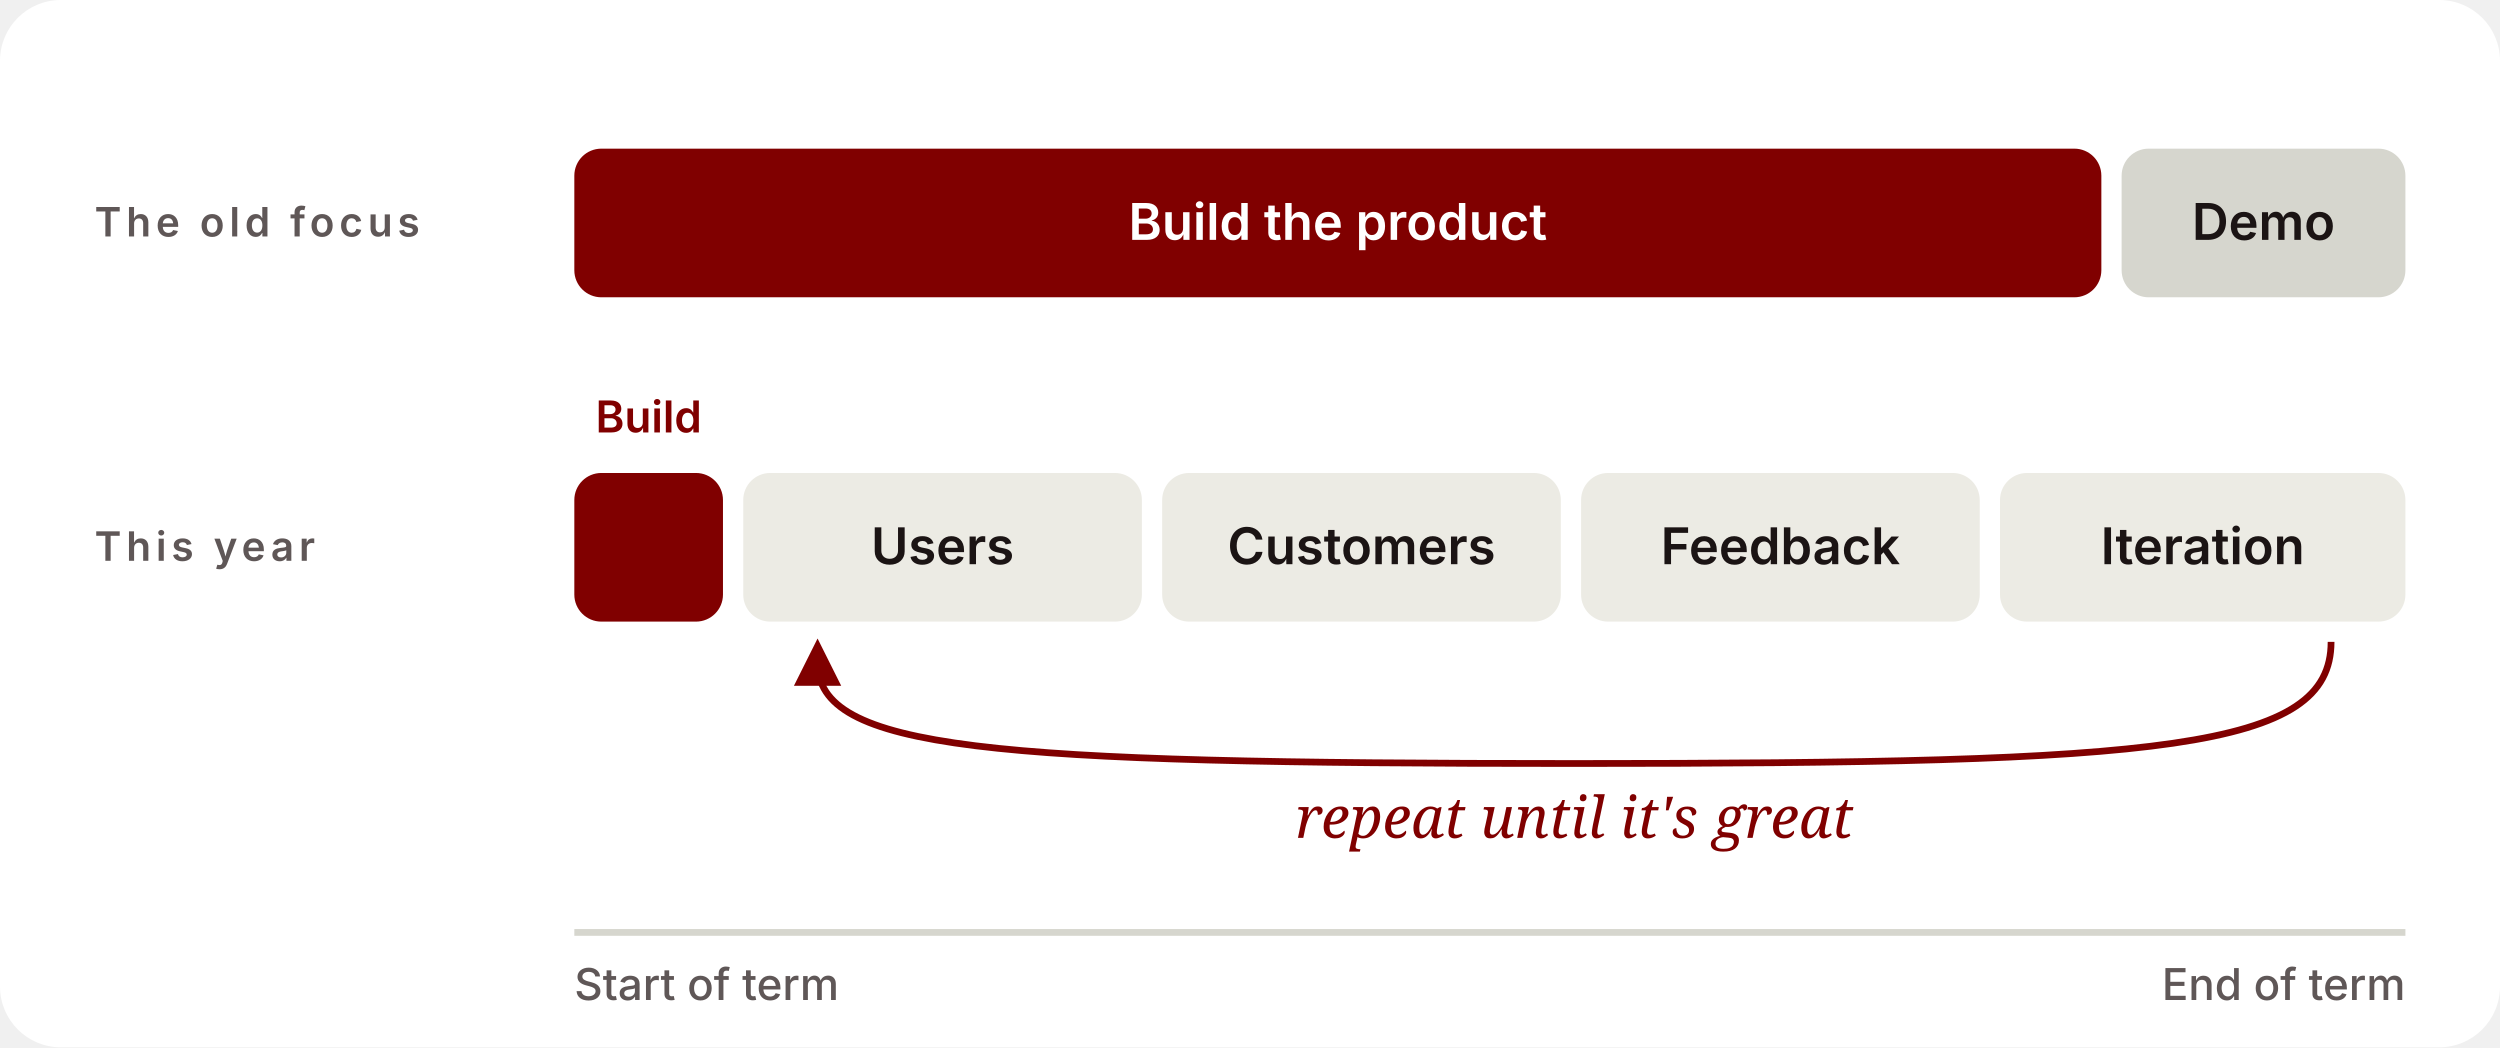
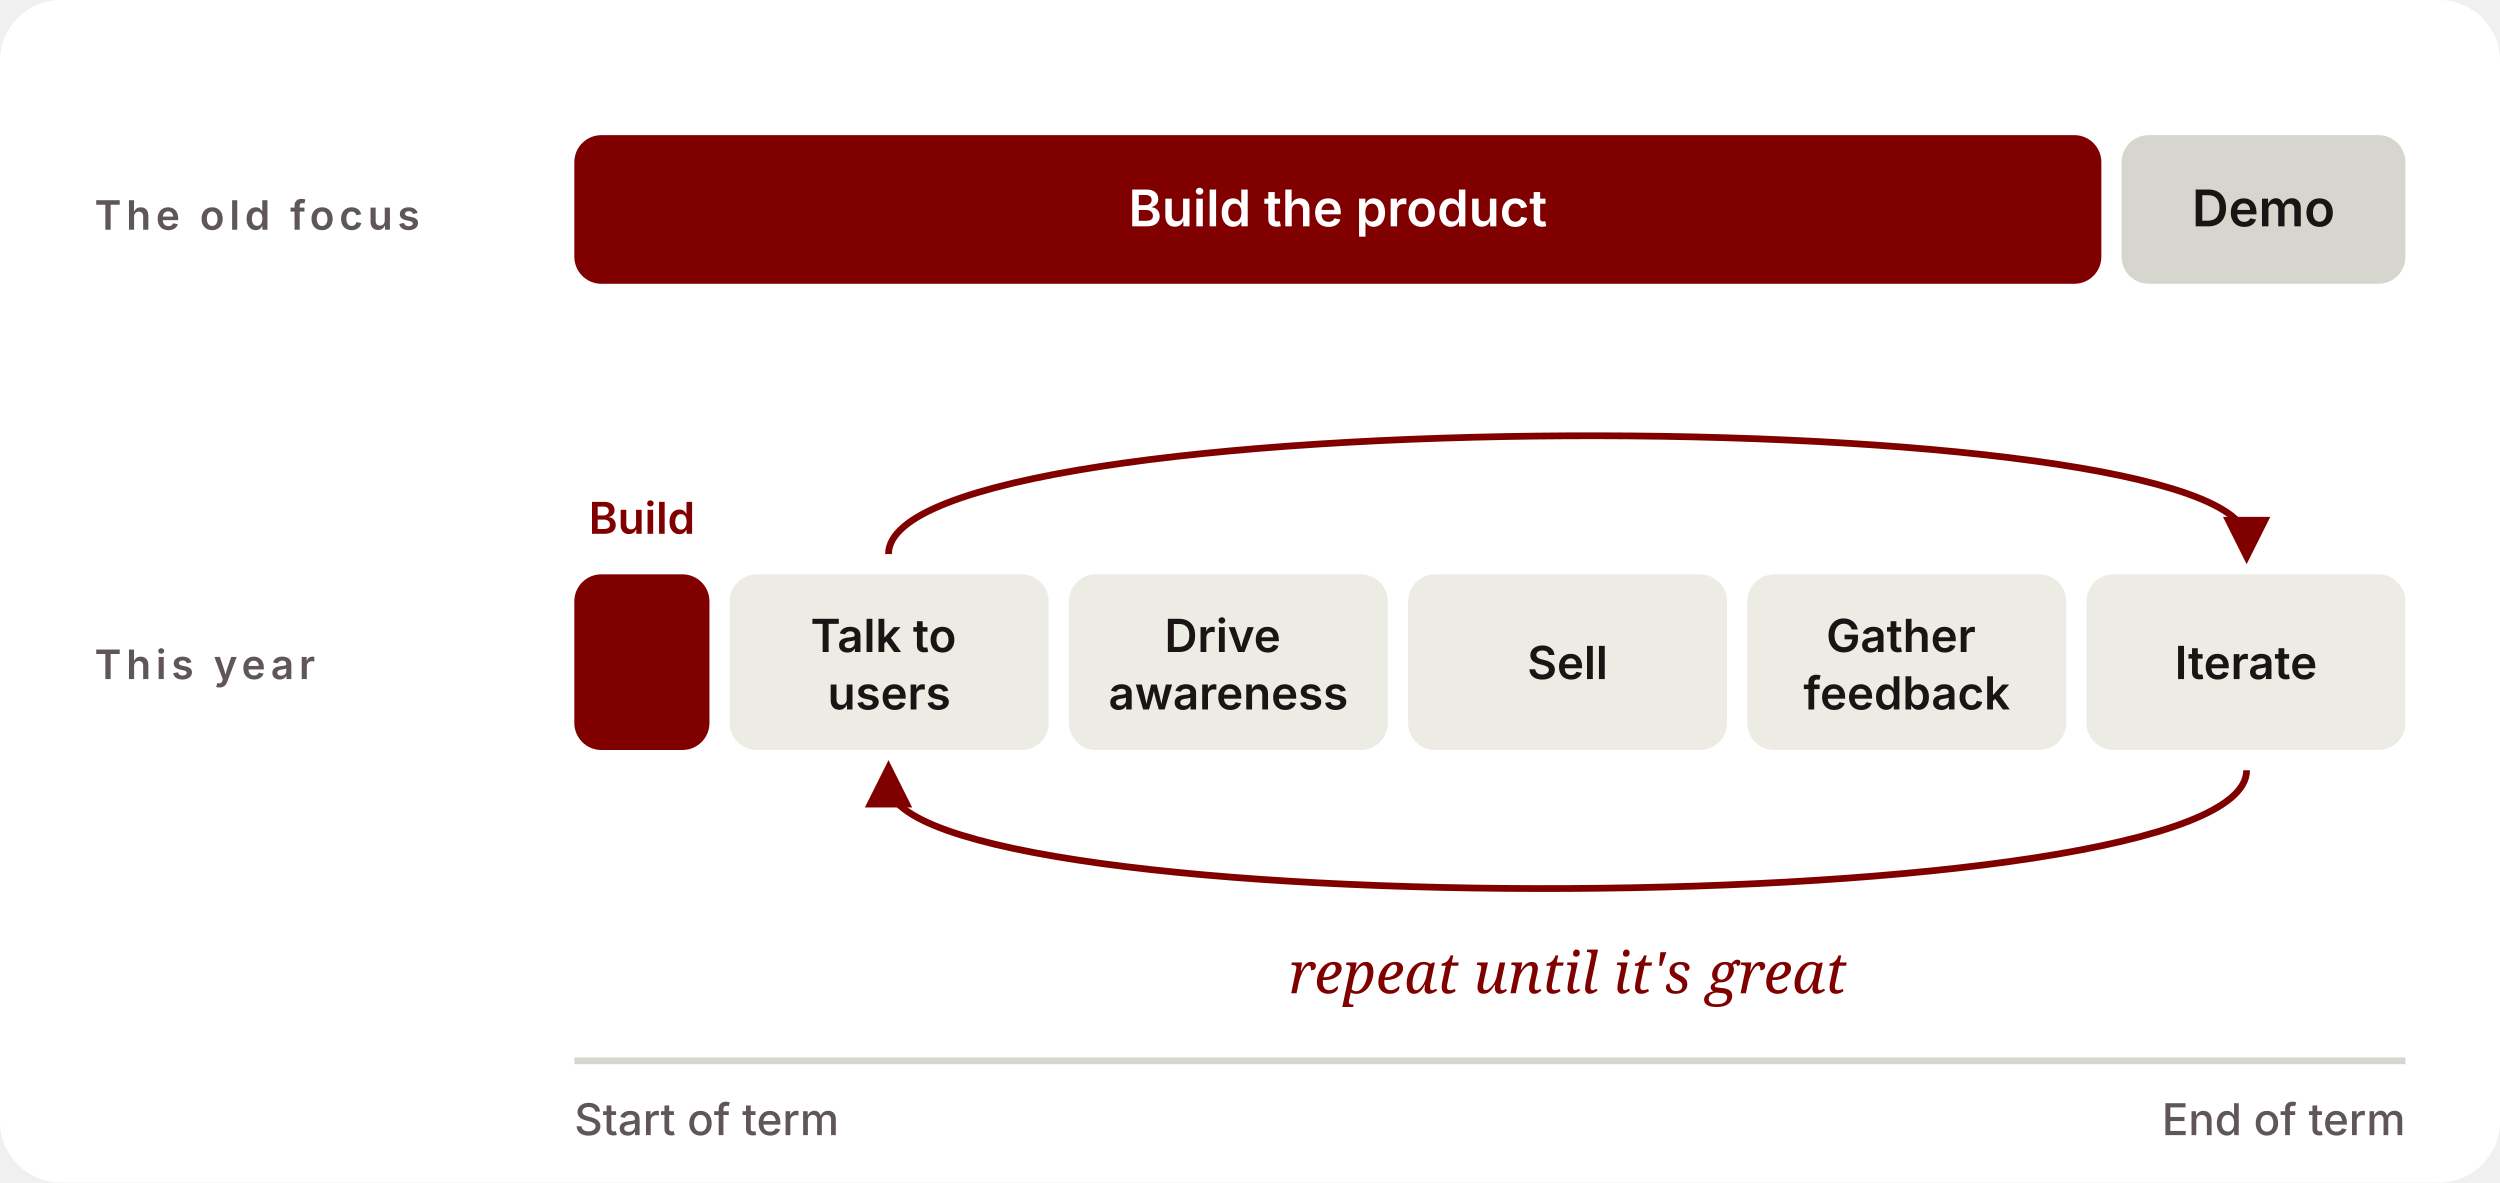
- <svg xmlns="http://www.w3.org/2000/svg" viewBox="0 0 740 310" role="img" aria-labelledby="t d">
+ <svg xmlns="http://www.w3.org/2000/svg" viewBox="0 0 740 350" role="img" aria-labelledby="t d">
  <style>
    .lbl{font:600 12px Inter,system-ui,-apple-system,"Segoe UI",sans-serif;letter-spacing:.12em;fill:#5f5757;text-transform:uppercase}
    .in{font:600 15px Inter,system-ui,-apple-system,"Segoe UI",sans-serif}
+     .bx{font:600 13.5px Inter,system-ui,-apple-system,"Segoe UI",sans-serif;fill:#1b1414}
    .sm{font:500 13px Inter,system-ui,-apple-system,"Segoe UI",sans-serif;fill:#5f5757}
    .ser{font:italic 500 17px "EB Garamond",Garamond,Georgia,serif;fill:#800000}
  </style>
-   <rect width="740" height="310" rx="18" fill="#ffffff" />
-   <text class="lbl" x="28" y="70">The old focus</text>
-   <rect x="170" y="44" width="452" height="44" rx="8" fill="#800000" />
-   <text class="in" x="396" y="71" fill="#fff" text-anchor="middle">Build the product</text>
-   <rect x="628" y="44" width="84" height="44" rx="8" fill="#d6d6ce" />
-   <text class="in" x="670" y="71" fill="#1b1414" text-anchor="middle">Demo</text>
-   <text class="lbl" x="28" y="166">This year</text>
-   <rect x="170" y="140" width="44" height="44" rx="8" fill="#800000" />
-   <text class="sm" x="192" y="128" text-anchor="middle" fill="#800000" style="fill:#800000;font-weight:600">Build</text>
-   <g class="in" text-anchor="middle" fill="#1b1414">
-     <rect x="220" y="140" width="118" height="44" rx="8" fill="#ecebe4" />
-     <text x="279" y="167">Users</text>
-     <rect x="344" y="140" width="118" height="44" rx="8" fill="#ecebe4" />
-     <text x="403" y="167">Customers</text>
-     <rect x="468" y="140" width="118" height="44" rx="8" fill="#ecebe4" />
-     <text x="527" y="167">Feedback</text>
-     <rect x="592" y="140" width="120" height="44" rx="8" fill="#ecebe4" />
-     <text x="652" y="167">Iteration</text>
-   </g>
  <defs>
    <marker id="ah" viewBox="0 0 10 10" refX="5" refY="5" markerWidth="7" markerHeight="7" orient="auto-start-reverse">
      <path d="M0 0L10 5L0 10z" fill="#800000" />
    </marker>
  </defs>
-   <path d="M690 190 C690 222 640 226 466 226 C292 226 242 222 242 196" fill="none" stroke="#800000" stroke-width="2" marker-end="url(#ah)" />
-   <text class="ser" x="466" y="248" text-anchor="middle">repeat until it's great</text>
-   <line x1="170" y1="276" x2="712" y2="276" stroke="#d6d6ce" stroke-width="2" />
-   <text class="sm" x="170" y="296">Start of term</text>
-   <text class="sm" x="712" y="296" text-anchor="end">End of term</text>
+   <rect width="740" height="350" rx="18" fill="#ffffff" />
+   <text class="lbl" x="28" y="68">The old focus</text>
+   <rect x="170" y="40" width="452" height="44" rx="8" fill="#800000" />
+   <text class="in" x="396" y="67" fill="#fff" text-anchor="middle">Build the product</text>
+   <rect x="628" y="40" width="84" height="44" rx="8" fill="#d6d6ce" />
+   <text class="in" x="670" y="67" fill="#1b1414" text-anchor="middle">Demo</text>
+   <text class="lbl" x="28" y="201">This year</text>
+   <rect x="170" y="170" width="40" height="52" rx="8" fill="#800000" />
+   <text class="sm" x="190" y="158" text-anchor="middle" style="fill:#800000;font-weight:600">Build</text>
+   <g class="bx" text-anchor="middle">
+     <rect x="216.0" y="170" width="94.4" height="52" rx="8" fill="#ecebe4" />
+     <text x="263.2" y="201">
+       <tspan x="263.2" dy="-8">Talk to</tspan>
+       <tspan x="263.2" dy="17">users</tspan>
+     </text>
+     <rect x="316.4" y="170" width="94.4" height="52" rx="8" fill="#ecebe4" />
+     <text x="363.6" y="201">
+       <tspan x="363.6" dy="-8">Drive</tspan>
+       <tspan x="363.6" dy="17">awareness</tspan>
+     </text>
+     <rect x="416.8" y="170" width="94.4" height="52" rx="8" fill="#ecebe4" />
+     <text x="464.0" y="201">
+       <tspan x="464.0" dy="0">Sell</tspan>
+     </text>
+     <rect x="517.2" y="170" width="94.4" height="52" rx="8" fill="#ecebe4" />
+     <text x="564.4" y="201">
+       <tspan x="564.4" dy="-8">Gather</tspan>
+       <tspan x="564.4" dy="17">feedback</tspan>
+     </text>
+     <rect x="617.6" y="170" width="94.4" height="52" rx="8" fill="#ecebe4" />
+     <text x="664.8" y="201">
+       <tspan x="664.8" dy="0">Iterate</tspan>
+     </text>
+   </g>
+   <path d="M263 164 C263 118 665 118 665 160" fill="none" stroke="#800000" stroke-width="2" marker-end="url(#ah)" />
+   <path d="M665 228 C665 274 263 274 263 232" fill="none" stroke="#800000" stroke-width="2" marker-end="url(#ah)" />
+   <text class="ser" x="464" y="294" text-anchor="middle">repeat until it's great</text>
+   <line x1="170" y1="314" x2="712" y2="314" stroke="#d6d6ce" stroke-width="2" />
+   <text class="sm" x="170" y="336">Start of term</text>
+   <text class="sm" x="712" y="336" text-anchor="end">End of term</text>
</svg>
